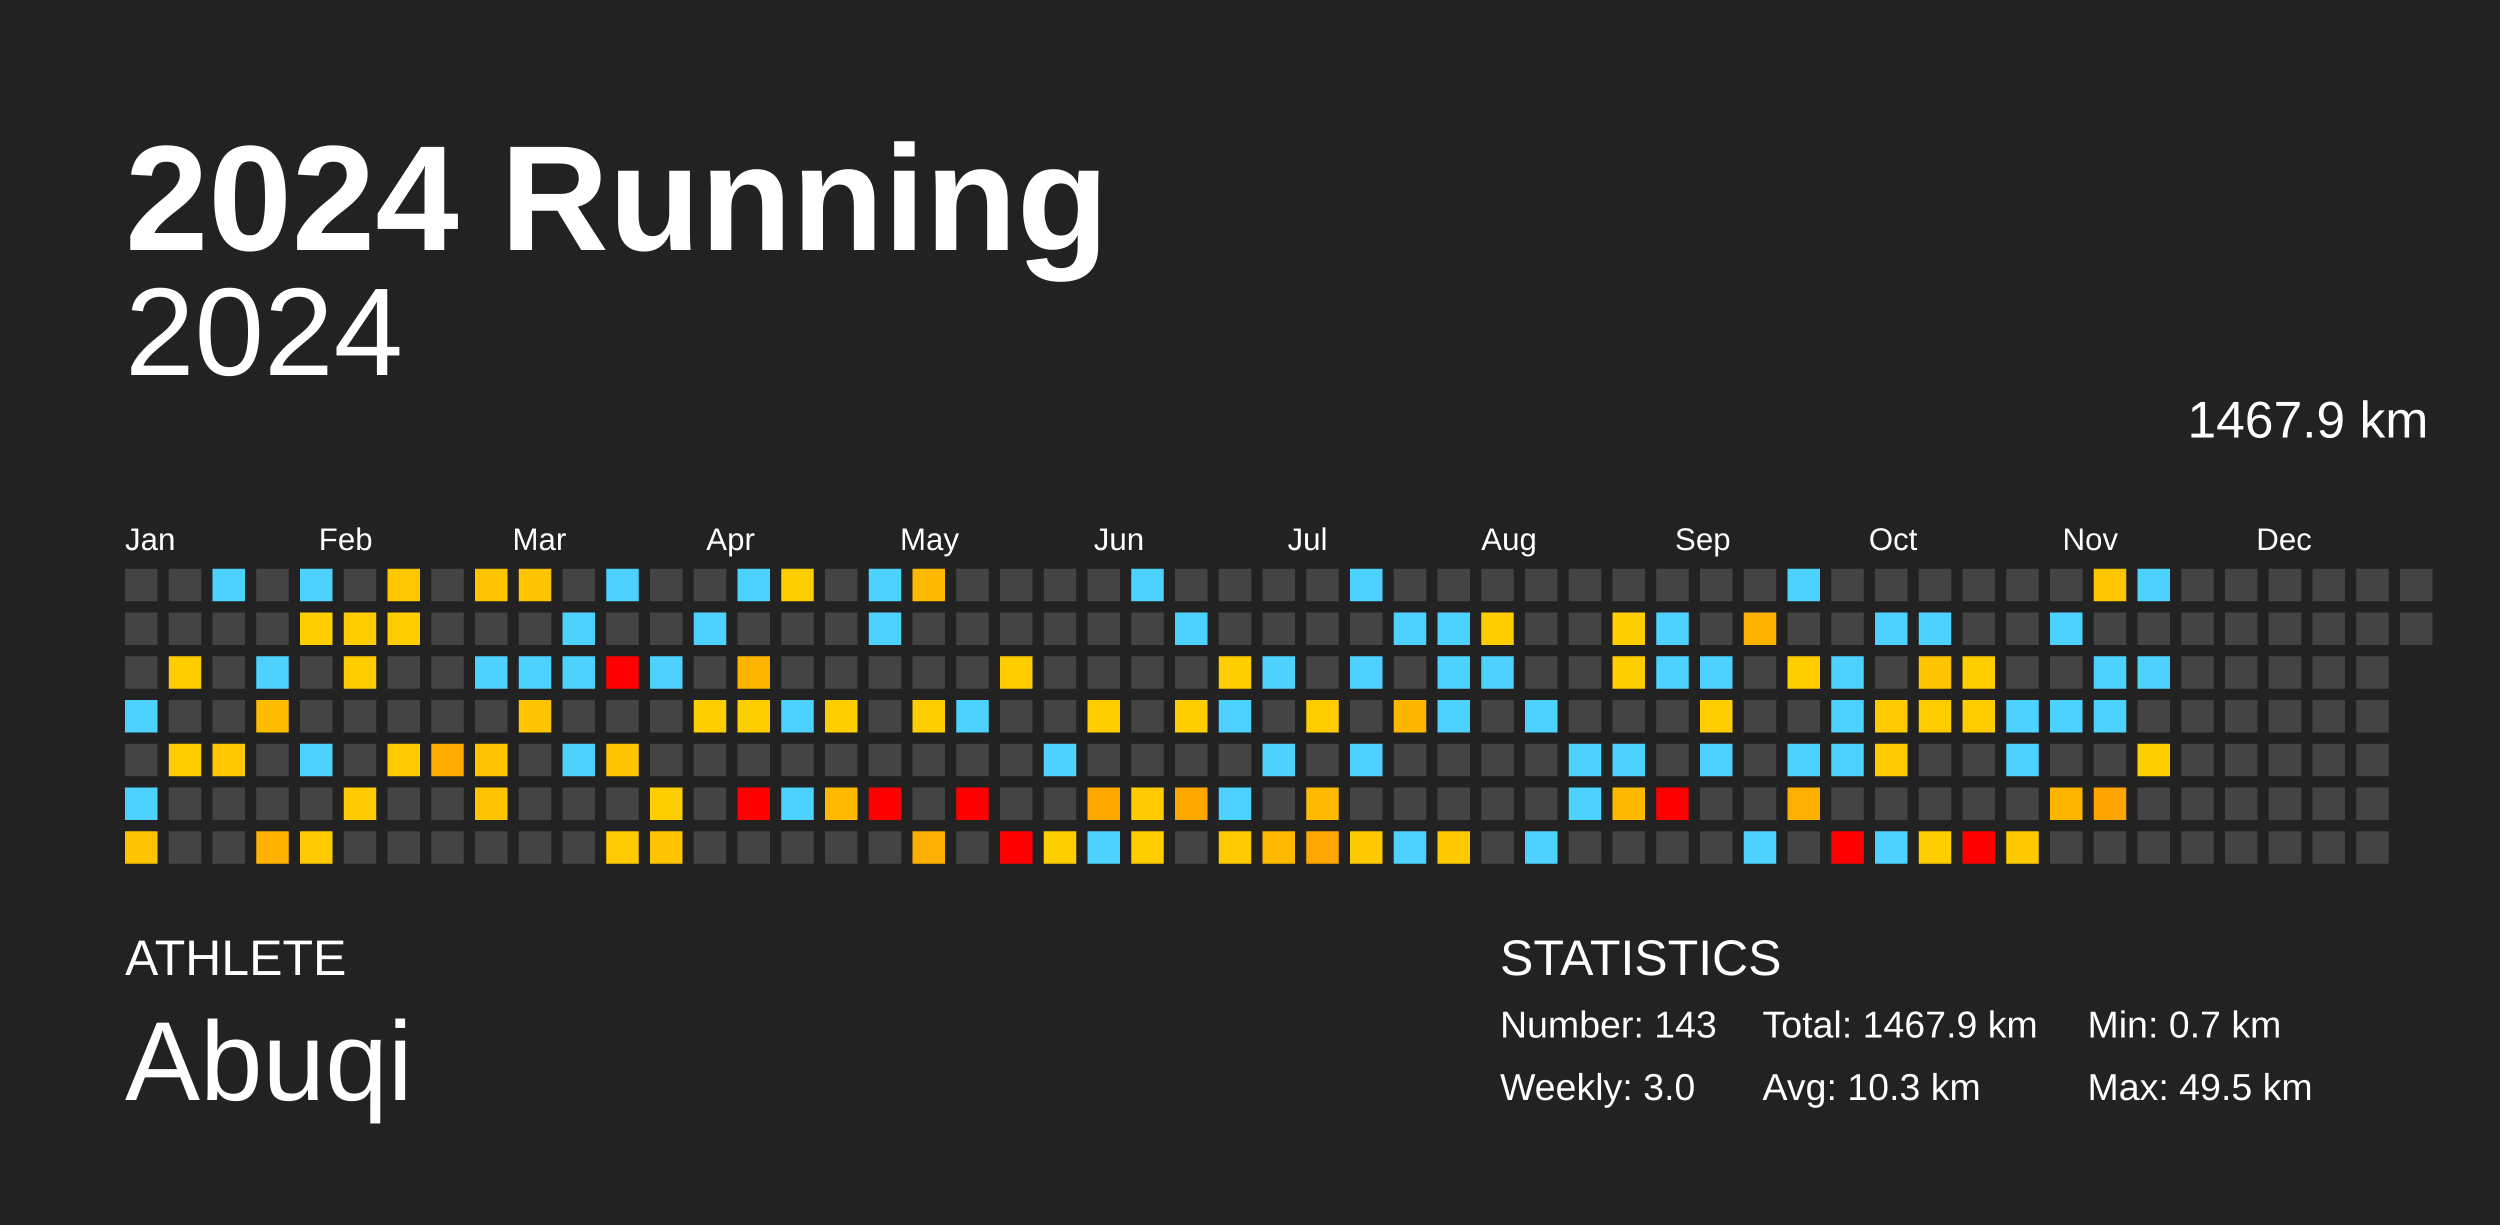
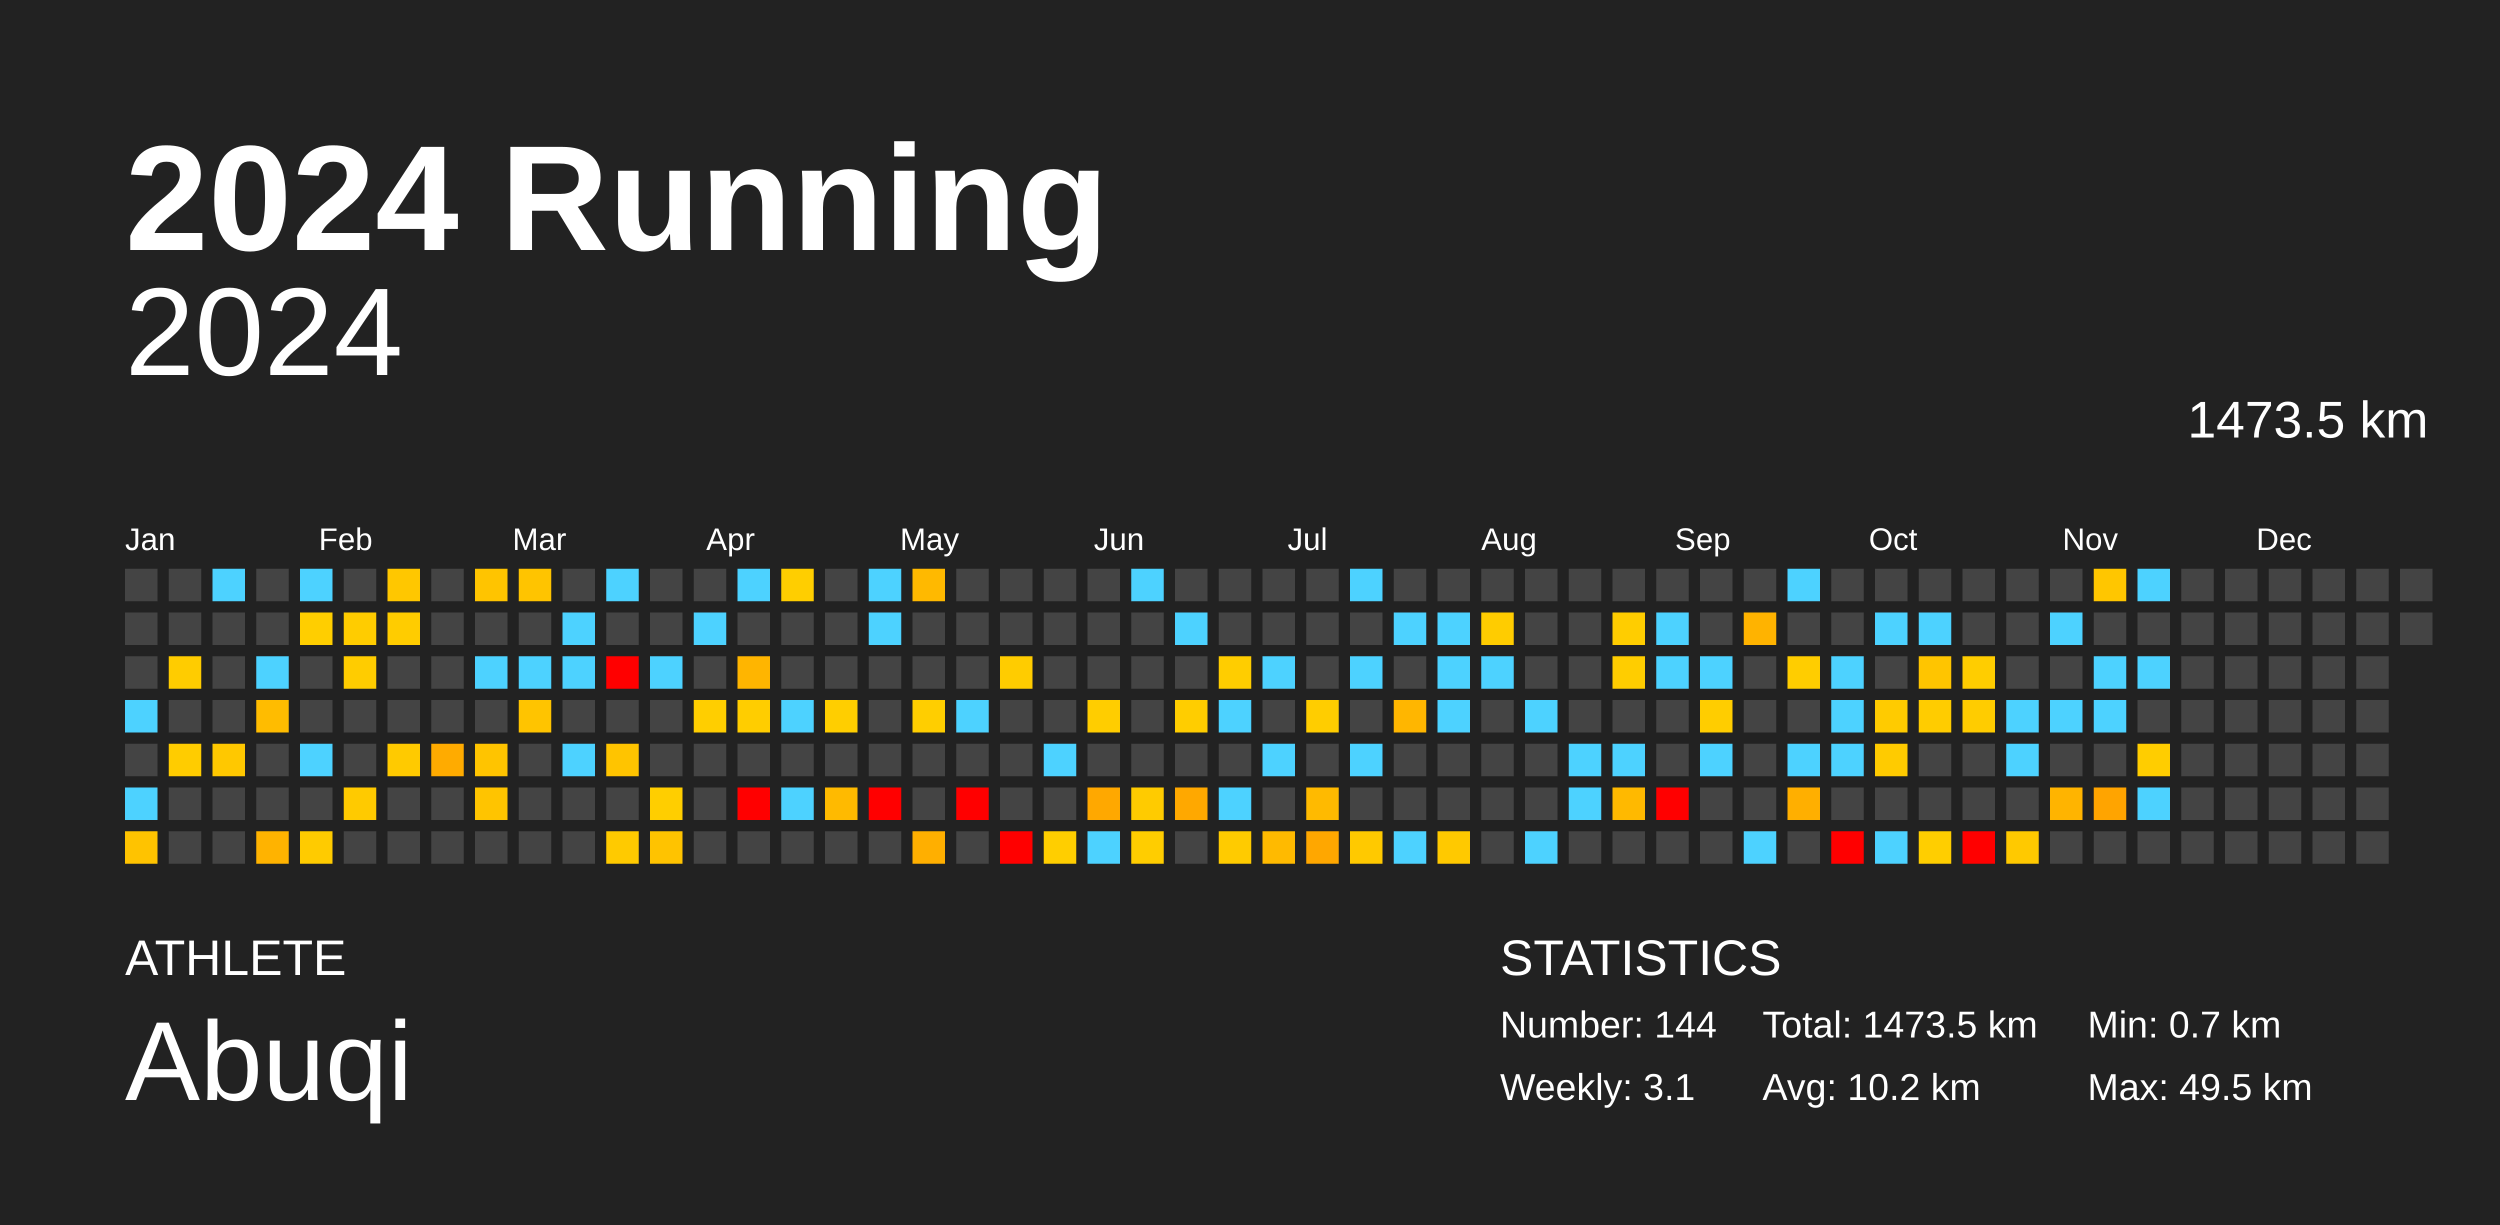
<svg xmlns="http://www.w3.org/2000/svg" baseProfile="full" height="98mm" version="1.1" viewBox="0,0,200,98" width="200mm">
  <defs />
  <rect fill="#222222" height="98" width="200" x="0" y="0" />
  <text fill="#FFFFFF" style="font-size:12px; font-family:Arial; font-weight:bold;" x="10" y="20">2024 Running</text>
  <text fill="#FFFFFF" style="font-size:4px; font-family:Arial" x="10" y="78">ATHLETE</text>
  <text fill="#FFFFFF" style="font-size:9px; font-family:Arial" x="10" y="88">Abuqi</text>
  <text fill="#FFFFFF" style="font-size:4px; font-family:Arial" x="120" y="78">STATISTICS</text>
-   <text fill="#FFFFFF" style="font-size:3px; font-family:Arial" x="120" y="83">Number: 143</text>
-   <text fill="#FFFFFF" style="font-size:3px; font-family:Arial" x="120" y="88">Weekly: 3.0</text>
-   <text fill="#FFFFFF" style="font-size:3px; font-family:Arial" x="141" y="83">Total: 1467.9 km</text>
-   <text fill="#FFFFFF" style="font-size:3px; font-family:Arial" x="141" y="88">Avg: 10.3 km</text>
+   <text fill="#FFFFFF" style="font-size:3px; font-family:Arial" x="120" y="83">Number: 144</text>
+   <text fill="#FFFFFF" style="font-size:3px; font-family:Arial" x="120" y="88">Weekly: 3.1</text>
+   <text fill="#FFFFFF" style="font-size:3px; font-family:Arial" x="141" y="83">Total: 1473.5 km</text>
+   <text fill="#FFFFFF" style="font-size:3px; font-family:Arial" x="141" y="88">Avg: 10.2 km</text>
  <text fill="#FFFFFF" style="font-size:3px; font-family:Arial" x="167" y="83">Min: 0.7 km</text>
  <text fill="#FFFFFF" style="font-size:3px; font-family:Arial" x="167" y="88">Max: 49.5 km</text>
  <text alignment-baseline="hanging" fill="#FFFFFF" style="font-size:10.0px; font-family:Arial;" x="10" y="30">2024</text>
-   <text alignment-baseline="hanging" fill="#FFFFFF" style="font-size:4.125px; font-family:Arial;" x="175" y="35">1467.9 km</text>
+   <text alignment-baseline="hanging" fill="#FFFFFF" style="font-size:4.125px; font-family:Arial;" x="175" y="35">1473.5 km</text>
  <text fill="#FFFFFF" style="font-size:2.5px; font-family:Arial" x="10.0" y="44">Jan</text>
  <text fill="#FFFFFF" style="font-size:2.5px; font-family:Arial" x="25.5" y="44">Feb</text>
  <text fill="#FFFFFF" style="font-size:2.5px; font-family:Arial" x="41.0" y="44">Mar</text>
  <text fill="#FFFFFF" style="font-size:2.5px; font-family:Arial" x="56.5" y="44">Apr</text>
  <text fill="#FFFFFF" style="font-size:2.5px; font-family:Arial" x="72.0" y="44">May</text>
  <text fill="#FFFFFF" style="font-size:2.5px; font-family:Arial" x="87.5" y="44">Jun</text>
  <text fill="#FFFFFF" style="font-size:2.5px; font-family:Arial" x="103.0" y="44">Jul</text>
  <text fill="#FFFFFF" style="font-size:2.5px; font-family:Arial" x="118.5" y="44">Aug</text>
  <text fill="#FFFFFF" style="font-size:2.5px; font-family:Arial" x="134.0" y="44">Sep</text>
  <text fill="#FFFFFF" style="font-size:2.5px; font-family:Arial" x="149.5" y="44">Oct</text>
  <text fill="#FFFFFF" style="font-size:2.5px; font-family:Arial" x="165.0" y="44">Nov</text>
  <text fill="#FFFFFF" style="font-size:2.5px; font-family:Arial" x="180.5" y="44">Dec</text>
  <rect fill="#444444" height="2.6" width="2.6" x="10.0" y="45.5" />
  <rect fill="#444444" height="2.6" width="2.6" x="10.0" y="49.0" />
  <rect fill="#444444" height="2.6" width="2.6" x="10.0" y="52.5" />
  <rect fill="#4dd2ff" height="2.6" width="2.6" x="10.0" y="56.0" />
  <rect fill="#444444" height="2.6" width="2.6" x="10.0" y="59.5" />
  <rect fill="#4dd2ff" height="2.6" width="2.6" x="10.0" y="63.0" />
  <rect fill="#ffc300" height="2.6" width="2.6" x="10.0" y="66.5" />
  <rect fill="#444444" height="2.6" width="2.6" x="13.5" y="45.5" />
  <rect fill="#444444" height="2.6" width="2.6" x="13.5" y="49.0" />
  <rect fill="#ffcc00" height="2.6" width="2.6" x="13.5" y="52.5" />
  <rect fill="#444444" height="2.6" width="2.6" x="13.5" y="56.0" />
  <rect fill="#ffcc00" height="2.6" width="2.6" x="13.5" y="59.5" />
  <rect fill="#444444" height="2.6" width="2.6" x="13.5" y="63.0" />
  <rect fill="#444444" height="2.6" width="2.6" x="13.5" y="66.5" />
  <rect fill="#4dd2ff" height="2.6" width="2.6" x="17.0" y="45.5" />
  <rect fill="#444444" height="2.6" width="2.6" x="17.0" y="49.0" />
  <rect fill="#444444" height="2.6" width="2.6" x="17.0" y="52.5" />
  <rect fill="#444444" height="2.6" width="2.6" x="17.0" y="56.0" />
  <rect fill="#ffc800" height="2.6" width="2.6" x="17.0" y="59.5" />
  <rect fill="#444444" height="2.6" width="2.6" x="17.0" y="63.0" />
  <rect fill="#444444" height="2.6" width="2.6" x="17.0" y="66.5" />
  <rect fill="#444444" height="2.6" width="2.6" x="20.5" y="45.5" />
  <rect fill="#444444" height="2.6" width="2.6" x="20.5" y="49.0" />
  <rect fill="#4dd2ff" height="2.6" width="2.6" x="20.5" y="52.5" />
  <rect fill="#ffbc00" height="2.6" width="2.6" x="20.5" y="56.0" />
  <rect fill="#444444" height="2.6" width="2.6" x="20.5" y="59.5" />
  <rect fill="#444444" height="2.6" width="2.6" x="20.5" y="63.0" />
  <rect fill="#ffb300" height="2.6" width="2.6" x="20.5" y="66.5" />
  <rect fill="#4dd2ff" height="2.6" width="2.6" x="24.0" y="45.5" />
  <rect fill="#ffce00" height="2.6" width="2.6" x="24.0" y="49.0" />
  <rect fill="#444444" height="2.6" width="2.6" x="24.0" y="52.5" />
  <rect fill="#444444" height="2.6" width="2.6" x="24.0" y="56.0" />
  <rect fill="#4dd2ff" height="2.6" width="2.6" x="24.0" y="59.5" />
  <rect fill="#444444" height="2.6" width="2.6" x="24.0" y="63.0" />
  <rect fill="#ffcb00" height="2.6" width="2.6" x="24.0" y="66.5" />
  <rect fill="#444444" height="2.6" width="2.6" x="27.5" y="45.5" />
  <rect fill="#ffcc00" height="2.6" width="2.6" x="27.5" y="49.0" />
  <rect fill="#ffcc00" height="2.6" width="2.6" x="27.5" y="52.5" />
  <rect fill="#444444" height="2.6" width="2.6" x="27.5" y="56.0" />
  <rect fill="#444444" height="2.6" width="2.6" x="27.5" y="59.5" />
  <rect fill="#ffca00" height="2.6" width="2.6" x="27.5" y="63.0" />
  <rect fill="#444444" height="2.6" width="2.6" x="27.5" y="66.5" />
  <rect fill="#ffc700" height="2.6" width="2.6" x="31.0" y="45.5" />
  <rect fill="#ffcc00" height="2.6" width="2.6" x="31.0" y="49.0" />
  <rect fill="#444444" height="2.6" width="2.6" x="31.0" y="52.5" />
  <rect fill="#444444" height="2.6" width="2.6" x="31.0" y="56.0" />
  <rect fill="#ffca00" height="2.6" width="2.6" x="31.0" y="59.5" />
  <rect fill="#444444" height="2.6" width="2.6" x="31.0" y="63.0" />
  <rect fill="#444444" height="2.6" width="2.6" x="31.0" y="66.5" />
  <rect fill="#444444" height="2.6" width="2.6" x="34.5" y="45.5" />
  <rect fill="#444444" height="2.6" width="2.6" x="34.5" y="49.0" />
  <rect fill="#444444" height="2.6" width="2.6" x="34.5" y="52.5" />
  <rect fill="#444444" height="2.6" width="2.6" x="34.5" y="56.0" />
  <rect fill="#ffab00" height="2.6" width="2.6" x="34.5" y="59.5" />
  <rect fill="#444444" height="2.6" width="2.6" x="34.5" y="63.0" />
  <rect fill="#444444" height="2.6" width="2.6" x="34.5" y="66.5" />
  <rect fill="#ffc400" height="2.6" width="2.6" x="38.0" y="45.5" />
  <rect fill="#444444" height="2.6" width="2.6" x="38.0" y="49.0" />
  <rect fill="#4dd2ff" height="2.6" width="2.6" x="38.0" y="52.5" />
  <rect fill="#444444" height="2.6" width="2.6" x="38.0" y="56.0" />
  <rect fill="#ffc400" height="2.6" width="2.6" x="38.0" y="59.5" />
  <rect fill="#ffc400" height="2.6" width="2.6" x="38.0" y="63.0" />
  <rect fill="#444444" height="2.6" width="2.6" x="38.0" y="66.5" />
  <rect fill="#ffc400" height="2.6" width="2.6" x="41.5" y="45.5" />
  <rect fill="#444444" height="2.6" width="2.6" x="41.5" y="49.0" />
  <rect fill="#4dd2ff" height="2.6" width="2.6" x="41.5" y="52.5" />
  <rect fill="#ffc400" height="2.6" width="2.6" x="41.5" y="56.0" />
  <rect fill="#444444" height="2.6" width="2.6" x="41.5" y="59.5" />
  <rect fill="#444444" height="2.6" width="2.6" x="41.5" y="63.0" />
  <rect fill="#444444" height="2.6" width="2.6" x="41.5" y="66.5" />
  <rect fill="#444444" height="2.6" width="2.6" x="45.0" y="45.5" />
  <rect fill="#4dd2ff" height="2.6" width="2.6" x="45.0" y="49.0" />
  <rect fill="#4dd2ff" height="2.6" width="2.6" x="45.0" y="52.5" />
  <rect fill="#444444" height="2.6" width="2.6" x="45.0" y="56.0" />
  <rect fill="#4dd2ff" height="2.6" width="2.6" x="45.0" y="59.5" />
  <rect fill="#444444" height="2.6" width="2.6" x="45.0" y="63.0" />
  <rect fill="#444444" height="2.6" width="2.6" x="45.0" y="66.5" />
  <rect fill="#4dd2ff" height="2.6" width="2.6" x="48.5" y="45.5" />
  <rect fill="#444444" height="2.6" width="2.6" x="48.5" y="49.0" />
  <rect fill="red" height="2.6" width="2.6" x="48.5" y="52.5" />
  <rect fill="#444444" height="2.6" width="2.6" x="48.5" y="56.0" />
  <rect fill="#ffc400" height="2.6" width="2.6" x="48.5" y="59.5" />
  <rect fill="#444444" height="2.6" width="2.6" x="48.5" y="63.0" />
  <rect fill="#ffca00" height="2.6" width="2.6" x="48.5" y="66.5" />
  <rect fill="#444444" height="2.6" width="2.6" x="52.0" y="45.5" />
  <rect fill="#444444" height="2.6" width="2.6" x="52.0" y="49.0" />
  <rect fill="#4dd2ff" height="2.6" width="2.6" x="52.0" y="52.5" />
  <rect fill="#444444" height="2.6" width="2.6" x="52.0" y="56.0" />
  <rect fill="#444444" height="2.6" width="2.6" x="52.0" y="59.5" />
  <rect fill="#ffce00" height="2.6" width="2.6" x="52.0" y="63.0" />
  <rect fill="#ffc300" height="2.6" width="2.6" x="52.0" y="66.5" />
  <rect fill="#444444" height="2.6" width="2.6" x="55.5" y="45.5" />
  <rect fill="#4dd2ff" height="2.6" width="2.6" x="55.5" y="49.0" />
  <rect fill="#444444" height="2.6" width="2.6" x="55.5" y="52.5" />
  <rect fill="#ffce00" height="2.6" width="2.6" x="55.5" y="56.0" />
  <rect fill="#444444" height="2.6" width="2.6" x="55.5" y="59.5" />
  <rect fill="#444444" height="2.6" width="2.6" x="55.5" y="63.0" />
  <rect fill="#444444" height="2.6" width="2.6" x="55.5" y="66.5" />
  <rect fill="#4dd2ff" height="2.6" width="2.6" x="59.0" y="45.5" />
  <rect fill="#444444" height="2.6" width="2.6" x="59.0" y="49.0" />
  <rect fill="#ffb500" height="2.6" width="2.6" x="59.0" y="52.5" />
  <rect fill="#ffcd00" height="2.6" width="2.6" x="59.0" y="56.0" />
  <rect fill="#444444" height="2.6" width="2.6" x="59.0" y="59.5" />
  <rect fill="red" height="2.6" width="2.6" x="59.0" y="63.0" />
  <rect fill="#444444" height="2.6" width="2.6" x="59.0" y="66.5" />
  <rect fill="#ffce00" height="2.6" width="2.6" x="62.5" y="45.5" />
  <rect fill="#444444" height="2.6" width="2.6" x="62.5" y="49.0" />
  <rect fill="#444444" height="2.6" width="2.6" x="62.5" y="52.5" />
  <rect fill="#4dd2ff" height="2.6" width="2.6" x="62.5" y="56.0" />
  <rect fill="#444444" height="2.6" width="2.6" x="62.5" y="59.5" />
  <rect fill="#4dd2ff" height="2.6" width="2.6" x="62.5" y="63.0" />
  <rect fill="#444444" height="2.6" width="2.6" x="62.5" y="66.5" />
  <rect fill="#444444" height="2.6" width="2.6" x="66.0" y="45.5" />
  <rect fill="#444444" height="2.6" width="2.6" x="66.0" y="49.0" />
  <rect fill="#444444" height="2.6" width="2.6" x="66.0" y="52.5" />
  <rect fill="#ffce00" height="2.6" width="2.6" x="66.0" y="56.0" />
  <rect fill="#444444" height="2.6" width="2.6" x="66.0" y="59.5" />
  <rect fill="#ffba00" height="2.6" width="2.6" x="66.0" y="63.0" />
  <rect fill="#444444" height="2.6" width="2.6" x="66.0" y="66.5" />
  <rect fill="#4dd2ff" height="2.6" width="2.6" x="69.5" y="45.5" />
  <rect fill="#4dd2ff" height="2.6" width="2.6" x="69.5" y="49.0" />
  <rect fill="#444444" height="2.6" width="2.6" x="69.5" y="52.5" />
  <rect fill="#444444" height="2.6" width="2.6" x="69.5" y="56.0" />
  <rect fill="#444444" height="2.6" width="2.6" x="69.5" y="59.5" />
  <rect fill="red" height="2.6" width="2.6" x="69.5" y="63.0" />
  <rect fill="#444444" height="2.6" width="2.6" x="69.5" y="66.5" />
  <rect fill="#ffb900" height="2.6" width="2.6" x="73.0" y="45.5" />
  <rect fill="#444444" height="2.6" width="2.6" x="73.0" y="49.0" />
  <rect fill="#444444" height="2.6" width="2.6" x="73.0" y="52.5" />
  <rect fill="#ffce00" height="2.6" width="2.6" x="73.0" y="56.0" />
  <rect fill="#444444" height="2.6" width="2.6" x="73.0" y="59.5" />
  <rect fill="#444444" height="2.6" width="2.6" x="73.0" y="63.0" />
  <rect fill="#ffaf00" height="2.6" width="2.6" x="73.0" y="66.5" />
  <rect fill="#444444" height="2.6" width="2.6" x="76.5" y="45.5" />
  <rect fill="#444444" height="2.6" width="2.6" x="76.5" y="49.0" />
  <rect fill="#444444" height="2.6" width="2.6" x="76.5" y="52.5" />
  <rect fill="#4dd2ff" height="2.6" width="2.6" x="76.5" y="56.0" />
  <rect fill="#444444" height="2.6" width="2.6" x="76.5" y="59.5" />
  <rect fill="red" height="2.6" width="2.6" x="76.5" y="63.0" />
  <rect fill="#444444" height="2.6" width="2.6" x="76.5" y="66.5" />
  <rect fill="#444444" height="2.6" width="2.6" x="80.0" y="45.5" />
  <rect fill="#444444" height="2.6" width="2.6" x="80.0" y="49.0" />
  <rect fill="#ffcc00" height="2.6" width="2.6" x="80.0" y="52.5" />
  <rect fill="#444444" height="2.6" width="2.6" x="80.0" y="56.0" />
  <rect fill="#444444" height="2.6" width="2.6" x="80.0" y="59.5" />
  <rect fill="#444444" height="2.6" width="2.6" x="80.0" y="63.0" />
  <rect fill="red" height="2.6" width="2.6" x="80.0" y="66.5" />
  <rect fill="#444444" height="2.6" width="2.6" x="83.5" y="45.5" />
  <rect fill="#444444" height="2.6" width="2.6" x="83.5" y="49.0" />
  <rect fill="#444444" height="2.6" width="2.6" x="83.5" y="52.5" />
  <rect fill="#444444" height="2.6" width="2.6" x="83.5" y="56.0" />
  <rect fill="#4dd2ff" height="2.6" width="2.6" x="83.5" y="59.5" />
  <rect fill="#444444" height="2.6" width="2.6" x="83.5" y="63.0" />
  <rect fill="#ffce00" height="2.6" width="2.6" x="83.5" y="66.5" />
  <rect fill="#444444" height="2.6" width="2.6" x="87.0" y="45.5" />
  <rect fill="#444444" height="2.6" width="2.6" x="87.0" y="49.0" />
  <rect fill="#444444" height="2.6" width="2.6" x="87.0" y="52.5" />
  <rect fill="#ffcd00" height="2.6" width="2.6" x="87.0" y="56.0" />
  <rect fill="#444444" height="2.6" width="2.6" x="87.0" y="59.5" />
  <rect fill="#ffa800" height="2.6" width="2.6" x="87.0" y="63.0" />
  <rect fill="#4dd2ff" height="2.6" width="2.6" x="87.0" y="66.5" />
  <rect fill="#4dd2ff" height="2.6" width="2.6" x="90.5" y="45.5" />
  <rect fill="#444444" height="2.6" width="2.6" x="90.5" y="49.0" />
  <rect fill="#444444" height="2.6" width="2.6" x="90.5" y="52.5" />
  <rect fill="#444444" height="2.6" width="2.6" x="90.5" y="56.0" />
  <rect fill="#444444" height="2.6" width="2.6" x="90.5" y="59.5" />
  <rect fill="#ffcb00" height="2.6" width="2.6" x="90.5" y="63.0" />
  <rect fill="#ffcd00" height="2.6" width="2.6" x="90.5" y="66.5" />
  <rect fill="#444444" height="2.6" width="2.6" x="94.0" y="45.5" />
  <rect fill="#4dd2ff" height="2.6" width="2.6" x="94.0" y="49.0" />
  <rect fill="#444444" height="2.6" width="2.6" x="94.0" y="52.5" />
  <rect fill="#ffcd00" height="2.6" width="2.6" x="94.0" y="56.0" />
  <rect fill="#444444" height="2.6" width="2.6" x="94.0" y="59.5" />
  <rect fill="#ffa800" height="2.6" width="2.6" x="94.0" y="63.0" />
  <rect fill="#444444" height="2.6" width="2.6" x="94.0" y="66.5" />
  <rect fill="#444444" height="2.6" width="2.6" x="97.5" y="45.5" />
  <rect fill="#444444" height="2.6" width="2.6" x="97.5" y="49.0" />
  <rect fill="#ffcd00" height="2.6" width="2.6" x="97.5" y="52.5" />
  <rect fill="#4dd2ff" height="2.6" width="2.6" x="97.5" y="56.0" />
  <rect fill="#444444" height="2.6" width="2.6" x="97.5" y="59.5" />
  <rect fill="#4dd2ff" height="2.6" width="2.6" x="97.5" y="63.0" />
  <rect fill="#ffcb00" height="2.6" width="2.6" x="97.5" y="66.5" />
  <rect fill="#444444" height="2.6" width="2.6" x="101.0" y="45.5" />
  <rect fill="#444444" height="2.6" width="2.6" x="101.0" y="49.0" />
  <rect fill="#4dd2ff" height="2.6" width="2.6" x="101.0" y="52.5" />
  <rect fill="#444444" height="2.6" width="2.6" x="101.0" y="56.0" />
  <rect fill="#4dd2ff" height="2.6" width="2.6" x="101.0" y="59.5" />
  <rect fill="#444444" height="2.6" width="2.6" x="101.0" y="63.0" />
  <rect fill="#ffba00" height="2.6" width="2.6" x="101.0" y="66.5" />
  <rect fill="#444444" height="2.6" width="2.6" x="104.5" y="45.5" />
  <rect fill="#444444" height="2.6" width="2.6" x="104.5" y="49.0" />
  <rect fill="#444444" height="2.6" width="2.6" x="104.5" y="52.5" />
  <rect fill="#ffcd00" height="2.6" width="2.6" x="104.5" y="56.0" />
  <rect fill="#444444" height="2.6" width="2.6" x="104.5" y="59.5" />
  <rect fill="#ffba00" height="2.6" width="2.6" x="104.5" y="63.0" />
  <rect fill="#ffa700" height="2.6" width="2.6" x="104.5" y="66.5" />
  <rect fill="#4dd2ff" height="2.6" width="2.6" x="108.0" y="45.5" />
  <rect fill="#444444" height="2.6" width="2.6" x="108.0" y="49.0" />
  <rect fill="#4dd2ff" height="2.6" width="2.6" x="108.0" y="52.5" />
  <rect fill="#444444" height="2.6" width="2.6" x="108.0" y="56.0" />
  <rect fill="#4dd2ff" height="2.6" width="2.6" x="108.0" y="59.5" />
  <rect fill="#444444" height="2.6" width="2.6" x="108.0" y="63.0" />
  <rect fill="#ffc900" height="2.6" width="2.6" x="108.0" y="66.5" />
  <rect fill="#444444" height="2.6" width="2.6" x="111.5" y="45.5" />
  <rect fill="#4dd2ff" height="2.6" width="2.6" x="111.5" y="49.0" />
  <rect fill="#444444" height="2.6" width="2.6" x="111.5" y="52.5" />
  <rect fill="#ffb600" height="2.6" width="2.6" x="111.5" y="56.0" />
  <rect fill="#444444" height="2.6" width="2.6" x="111.5" y="59.5" />
  <rect fill="#444444" height="2.6" width="2.6" x="111.5" y="63.0" />
  <rect fill="#4dd2ff" height="2.6" width="2.6" x="111.5" y="66.5" />
  <rect fill="#444444" height="2.6" width="2.6" x="115.0" y="45.5" />
  <rect fill="#4dd2ff" height="2.6" width="2.6" x="115.0" y="49.0" />
  <rect fill="#4dd2ff" height="2.6" width="2.6" x="115.0" y="52.5" />
  <rect fill="#4dd2ff" height="2.6" width="2.6" x="115.0" y="56.0" />
  <rect fill="#444444" height="2.6" width="2.6" x="115.0" y="59.5" />
  <rect fill="#444444" height="2.6" width="2.6" x="115.0" y="63.0" />
  <rect fill="#ffc900" height="2.6" width="2.6" x="115.0" y="66.5" />
  <rect fill="#444444" height="2.6" width="2.6" x="118.5" y="45.5" />
  <rect fill="#ffcc00" height="2.6" width="2.6" x="118.5" y="49.0" />
  <rect fill="#4dd2ff" height="2.6" width="2.6" x="118.5" y="52.5" />
  <rect fill="#444444" height="2.6" width="2.6" x="118.5" y="56.0" />
  <rect fill="#444444" height="2.6" width="2.6" x="118.5" y="59.5" />
  <rect fill="#444444" height="2.6" width="2.6" x="118.5" y="63.0" />
  <rect fill="#444444" height="2.6" width="2.6" x="118.5" y="66.5" />
  <rect fill="#444444" height="2.6" width="2.6" x="122.0" y="45.5" />
  <rect fill="#444444" height="2.6" width="2.6" x="122.0" y="49.0" />
  <rect fill="#444444" height="2.6" width="2.6" x="122.0" y="52.5" />
  <rect fill="#4dd2ff" height="2.6" width="2.6" x="122.0" y="56.0" />
  <rect fill="#444444" height="2.6" width="2.6" x="122.0" y="59.5" />
  <rect fill="#444444" height="2.6" width="2.6" x="122.0" y="63.0" />
  <rect fill="#4dd2ff" height="2.6" width="2.6" x="122.0" y="66.5" />
  <rect fill="#444444" height="2.6" width="2.6" x="125.5" y="45.5" />
  <rect fill="#444444" height="2.6" width="2.6" x="125.5" y="49.0" />
  <rect fill="#444444" height="2.6" width="2.6" x="125.5" y="52.5" />
  <rect fill="#444444" height="2.6" width="2.6" x="125.5" y="56.0" />
  <rect fill="#4dd2ff" height="2.6" width="2.6" x="125.5" y="59.5" />
  <rect fill="#4dd2ff" height="2.6" width="2.6" x="125.5" y="63.0" />
  <rect fill="#444444" height="2.6" width="2.6" x="125.5" y="66.5" />
  <rect fill="#444444" height="2.6" width="2.6" x="129.0" y="45.5" />
  <rect fill="#ffcd00" height="2.6" width="2.6" x="129.0" y="49.0" />
  <rect fill="#ffcd00" height="2.6" width="2.6" x="129.0" y="52.5" />
  <rect fill="#444444" height="2.6" width="2.6" x="129.0" y="56.0" />
  <rect fill="#4dd2ff" height="2.6" width="2.6" x="129.0" y="59.5" />
  <rect fill="#ffb900" height="2.6" width="2.6" x="129.0" y="63.0" />
  <rect fill="#444444" height="2.6" width="2.6" x="129.0" y="66.5" />
  <rect fill="#444444" height="2.6" width="2.6" x="132.5" y="45.5" />
  <rect fill="#4dd2ff" height="2.6" width="2.6" x="132.5" y="49.0" />
  <rect fill="#4dd2ff" height="2.6" width="2.6" x="132.5" y="52.5" />
  <rect fill="#444444" height="2.6" width="2.6" x="132.5" y="56.0" />
  <rect fill="#444444" height="2.6" width="2.6" x="132.5" y="59.5" />
  <rect fill="red" height="2.6" width="2.6" x="132.5" y="63.0" />
  <rect fill="#444444" height="2.6" width="2.6" x="132.5" y="66.5" />
  <rect fill="#444444" height="2.6" width="2.6" x="136.0" y="45.5" />
  <rect fill="#444444" height="2.6" width="2.6" x="136.0" y="49.0" />
  <rect fill="#4dd2ff" height="2.6" width="2.6" x="136.0" y="52.5" />
  <rect fill="#ffcd00" height="2.6" width="2.6" x="136.0" y="56.0" />
  <rect fill="#4dd2ff" height="2.6" width="2.6" x="136.0" y="59.5" />
  <rect fill="#444444" height="2.6" width="2.6" x="136.0" y="63.0" />
  <rect fill="#444444" height="2.6" width="2.6" x="136.0" y="66.5" />
  <rect fill="#444444" height="2.6" width="2.6" x="139.5" y="45.5" />
  <rect fill="#ffb300" height="2.6" width="2.6" x="139.5" y="49.0" />
  <rect fill="#444444" height="2.6" width="2.6" x="139.5" y="52.5" />
  <rect fill="#444444" height="2.6" width="2.6" x="139.5" y="56.0" />
  <rect fill="#444444" height="2.6" width="2.6" x="139.5" y="59.5" />
  <rect fill="#444444" height="2.6" width="2.6" x="139.5" y="63.0" />
  <rect fill="#4dd2ff" height="2.6" width="2.6" x="139.5" y="66.5" />
  <rect fill="#4dd2ff" height="2.6" width="2.6" x="143.0" y="45.5" />
  <rect fill="#444444" height="2.6" width="2.6" x="143.0" y="49.0" />
  <rect fill="#ffcd00" height="2.6" width="2.6" x="143.0" y="52.5" />
  <rect fill="#444444" height="2.6" width="2.6" x="143.0" y="56.0" />
  <rect fill="#4dd2ff" height="2.6" width="2.6" x="143.0" y="59.5" />
  <rect fill="#ffaf00" height="2.6" width="2.6" x="143.0" y="63.0" />
  <rect fill="#444444" height="2.6" width="2.6" x="143.0" y="66.5" />
  <rect fill="#444444" height="2.6" width="2.6" x="146.5" y="45.5" />
  <rect fill="#444444" height="2.6" width="2.6" x="146.5" y="49.0" />
  <rect fill="#4dd2ff" height="2.6" width="2.6" x="146.5" y="52.5" />
  <rect fill="#4dd2ff" height="2.6" width="2.6" x="146.5" y="56.0" />
  <rect fill="#4dd2ff" height="2.6" width="2.6" x="146.5" y="59.5" />
  <rect fill="#444444" height="2.6" width="2.6" x="146.5" y="63.0" />
  <rect fill="red" height="2.6" width="2.6" x="146.5" y="66.5" />
  <rect fill="#444444" height="2.6" width="2.6" x="150.0" y="45.5" />
  <rect fill="#4dd2ff" height="2.6" width="2.6" x="150.0" y="49.0" />
  <rect fill="#444444" height="2.6" width="2.6" x="150.0" y="52.5" />
  <rect fill="#ffcb00" height="2.6" width="2.6" x="150.0" y="56.0" />
  <rect fill="#ffcb00" height="2.6" width="2.6" x="150.0" y="59.5" />
  <rect fill="#444444" height="2.6" width="2.6" x="150.0" y="63.0" />
  <rect fill="#4dd2ff" height="2.6" width="2.6" x="150.0" y="66.5" />
  <rect fill="#444444" height="2.6" width="2.6" x="153.5" y="45.5" />
  <rect fill="#4dd2ff" height="2.6" width="2.6" x="153.5" y="49.0" />
  <rect fill="#ffc500" height="2.6" width="2.6" x="153.5" y="52.5" />
  <rect fill="#ffcc00" height="2.6" width="2.6" x="153.5" y="56.0" />
  <rect fill="#444444" height="2.6" width="2.6" x="153.5" y="59.5" />
  <rect fill="#444444" height="2.6" width="2.6" x="153.5" y="63.0" />
  <rect fill="#ffce00" height="2.6" width="2.6" x="153.5" y="66.5" />
  <rect fill="#444444" height="2.6" width="2.6" x="157.0" y="45.5" />
  <rect fill="#444444" height="2.6" width="2.6" x="157.0" y="49.0" />
  <rect fill="#ffcd00" height="2.6" width="2.6" x="157.0" y="52.5" />
  <rect fill="#ffcc00" height="2.6" width="2.6" x="157.0" y="56.0" />
  <rect fill="#444444" height="2.6" width="2.6" x="157.0" y="59.5" />
  <rect fill="#444444" height="2.6" width="2.6" x="157.0" y="63.0" />
  <rect fill="red" height="2.6" width="2.6" x="157.0" y="66.5" />
  <rect fill="#444444" height="2.6" width="2.6" x="160.5" y="45.5" />
  <rect fill="#444444" height="2.6" width="2.6" x="160.5" y="49.0" />
  <rect fill="#444444" height="2.6" width="2.6" x="160.5" y="52.5" />
  <rect fill="#4dd2ff" height="2.6" width="2.6" x="160.5" y="56.0" />
  <rect fill="#4dd2ff" height="2.6" width="2.6" x="160.5" y="59.5" />
  <rect fill="#444444" height="2.6" width="2.6" x="160.5" y="63.0" />
  <rect fill="#ffc900" height="2.6" width="2.6" x="160.5" y="66.5" />
  <rect fill="#444444" height="2.6" width="2.6" x="164.0" y="45.5" />
  <rect fill="#4dd2ff" height="2.6" width="2.6" x="164.0" y="49.0" />
  <rect fill="#444444" height="2.6" width="2.6" x="164.0" y="52.5" />
  <rect fill="#4dd2ff" height="2.6" width="2.6" x="164.0" y="56.0" />
  <rect fill="#444444" height="2.6" width="2.6" x="164.0" y="59.5" />
  <rect fill="#ffb400" height="2.6" width="2.6" x="164.0" y="63.0" />
  <rect fill="#444444" height="2.6" width="2.6" x="164.0" y="66.5" />
  <rect fill="#ffc600" height="2.6" width="2.6" x="167.5" y="45.5" />
  <rect fill="#444444" height="2.6" width="2.6" x="167.5" y="49.0" />
  <rect fill="#4dd2ff" height="2.6" width="2.6" x="167.5" y="52.5" />
  <rect fill="#4dd2ff" height="2.6" width="2.6" x="167.5" y="56.0" />
  <rect fill="#444444" height="2.6" width="2.6" x="167.5" y="59.5" />
  <rect fill="#ffa400" height="2.6" width="2.6" x="167.5" y="63.0" />
  <rect fill="#444444" height="2.6" width="2.6" x="167.5" y="66.5" />
  <rect fill="#4dd2ff" height="2.6" width="2.6" x="171.0" y="45.5" />
  <rect fill="#444444" height="2.6" width="2.6" x="171.0" y="49.0" />
  <rect fill="#4dd2ff" height="2.6" width="2.6" x="171.0" y="52.5" />
  <rect fill="#444444" height="2.6" width="2.6" x="171.0" y="56.0" />
  <rect fill="#ffcd00" height="2.6" width="2.6" x="171.0" y="59.5" />
-   <rect fill="#444444" height="2.6" width="2.6" x="171.0" y="63.0" />
+   <rect fill="#4dd2ff" height="2.6" width="2.6" x="171.0" y="63.0" />
  <rect fill="#444444" height="2.6" width="2.6" x="171.0" y="66.5" />
  <rect fill="#444444" height="2.6" width="2.6" x="174.5" y="45.5" />
  <rect fill="#444444" height="2.6" width="2.6" x="174.5" y="49.0" />
  <rect fill="#444444" height="2.6" width="2.6" x="174.5" y="52.5" />
  <rect fill="#444444" height="2.6" width="2.6" x="174.5" y="56.0" />
  <rect fill="#444444" height="2.6" width="2.6" x="174.5" y="59.5" />
  <rect fill="#444444" height="2.6" width="2.6" x="174.5" y="63.0" />
  <rect fill="#444444" height="2.6" width="2.6" x="174.5" y="66.5" />
  <rect fill="#444444" height="2.6" width="2.6" x="178.0" y="45.5" />
  <rect fill="#444444" height="2.6" width="2.6" x="178.0" y="49.0" />
  <rect fill="#444444" height="2.6" width="2.6" x="178.0" y="52.5" />
  <rect fill="#444444" height="2.6" width="2.6" x="178.0" y="56.0" />
  <rect fill="#444444" height="2.6" width="2.6" x="178.0" y="59.5" />
  <rect fill="#444444" height="2.6" width="2.6" x="178.0" y="63.0" />
  <rect fill="#444444" height="2.6" width="2.6" x="178.0" y="66.5" />
  <rect fill="#444444" height="2.6" width="2.6" x="181.5" y="45.5" />
  <rect fill="#444444" height="2.6" width="2.6" x="181.5" y="49.0" />
  <rect fill="#444444" height="2.6" width="2.6" x="181.5" y="52.5" />
  <rect fill="#444444" height="2.6" width="2.6" x="181.5" y="56.0" />
  <rect fill="#444444" height="2.6" width="2.6" x="181.5" y="59.5" />
  <rect fill="#444444" height="2.6" width="2.6" x="181.5" y="63.0" />
  <rect fill="#444444" height="2.6" width="2.6" x="181.5" y="66.5" />
  <rect fill="#444444" height="2.6" width="2.6" x="185.0" y="45.5" />
  <rect fill="#444444" height="2.6" width="2.6" x="185.0" y="49.0" />
  <rect fill="#444444" height="2.6" width="2.6" x="185.0" y="52.5" />
  <rect fill="#444444" height="2.6" width="2.6" x="185.0" y="56.0" />
  <rect fill="#444444" height="2.6" width="2.6" x="185.0" y="59.5" />
  <rect fill="#444444" height="2.6" width="2.6" x="185.0" y="63.0" />
  <rect fill="#444444" height="2.6" width="2.6" x="185.0" y="66.5" />
  <rect fill="#444444" height="2.6" width="2.6" x="188.5" y="45.5" />
  <rect fill="#444444" height="2.6" width="2.6" x="188.5" y="49.0" />
  <rect fill="#444444" height="2.6" width="2.6" x="188.5" y="52.5" />
  <rect fill="#444444" height="2.6" width="2.6" x="188.5" y="56.0" />
  <rect fill="#444444" height="2.6" width="2.6" x="188.5" y="59.5" />
  <rect fill="#444444" height="2.6" width="2.6" x="188.5" y="63.0" />
  <rect fill="#444444" height="2.6" width="2.6" x="188.5" y="66.5" />
  <rect fill="#444444" height="2.6" width="2.6" x="192.0" y="45.5" />
  <rect fill="#444444" height="2.6" width="2.6" x="192.0" y="49.0" />
</svg>
